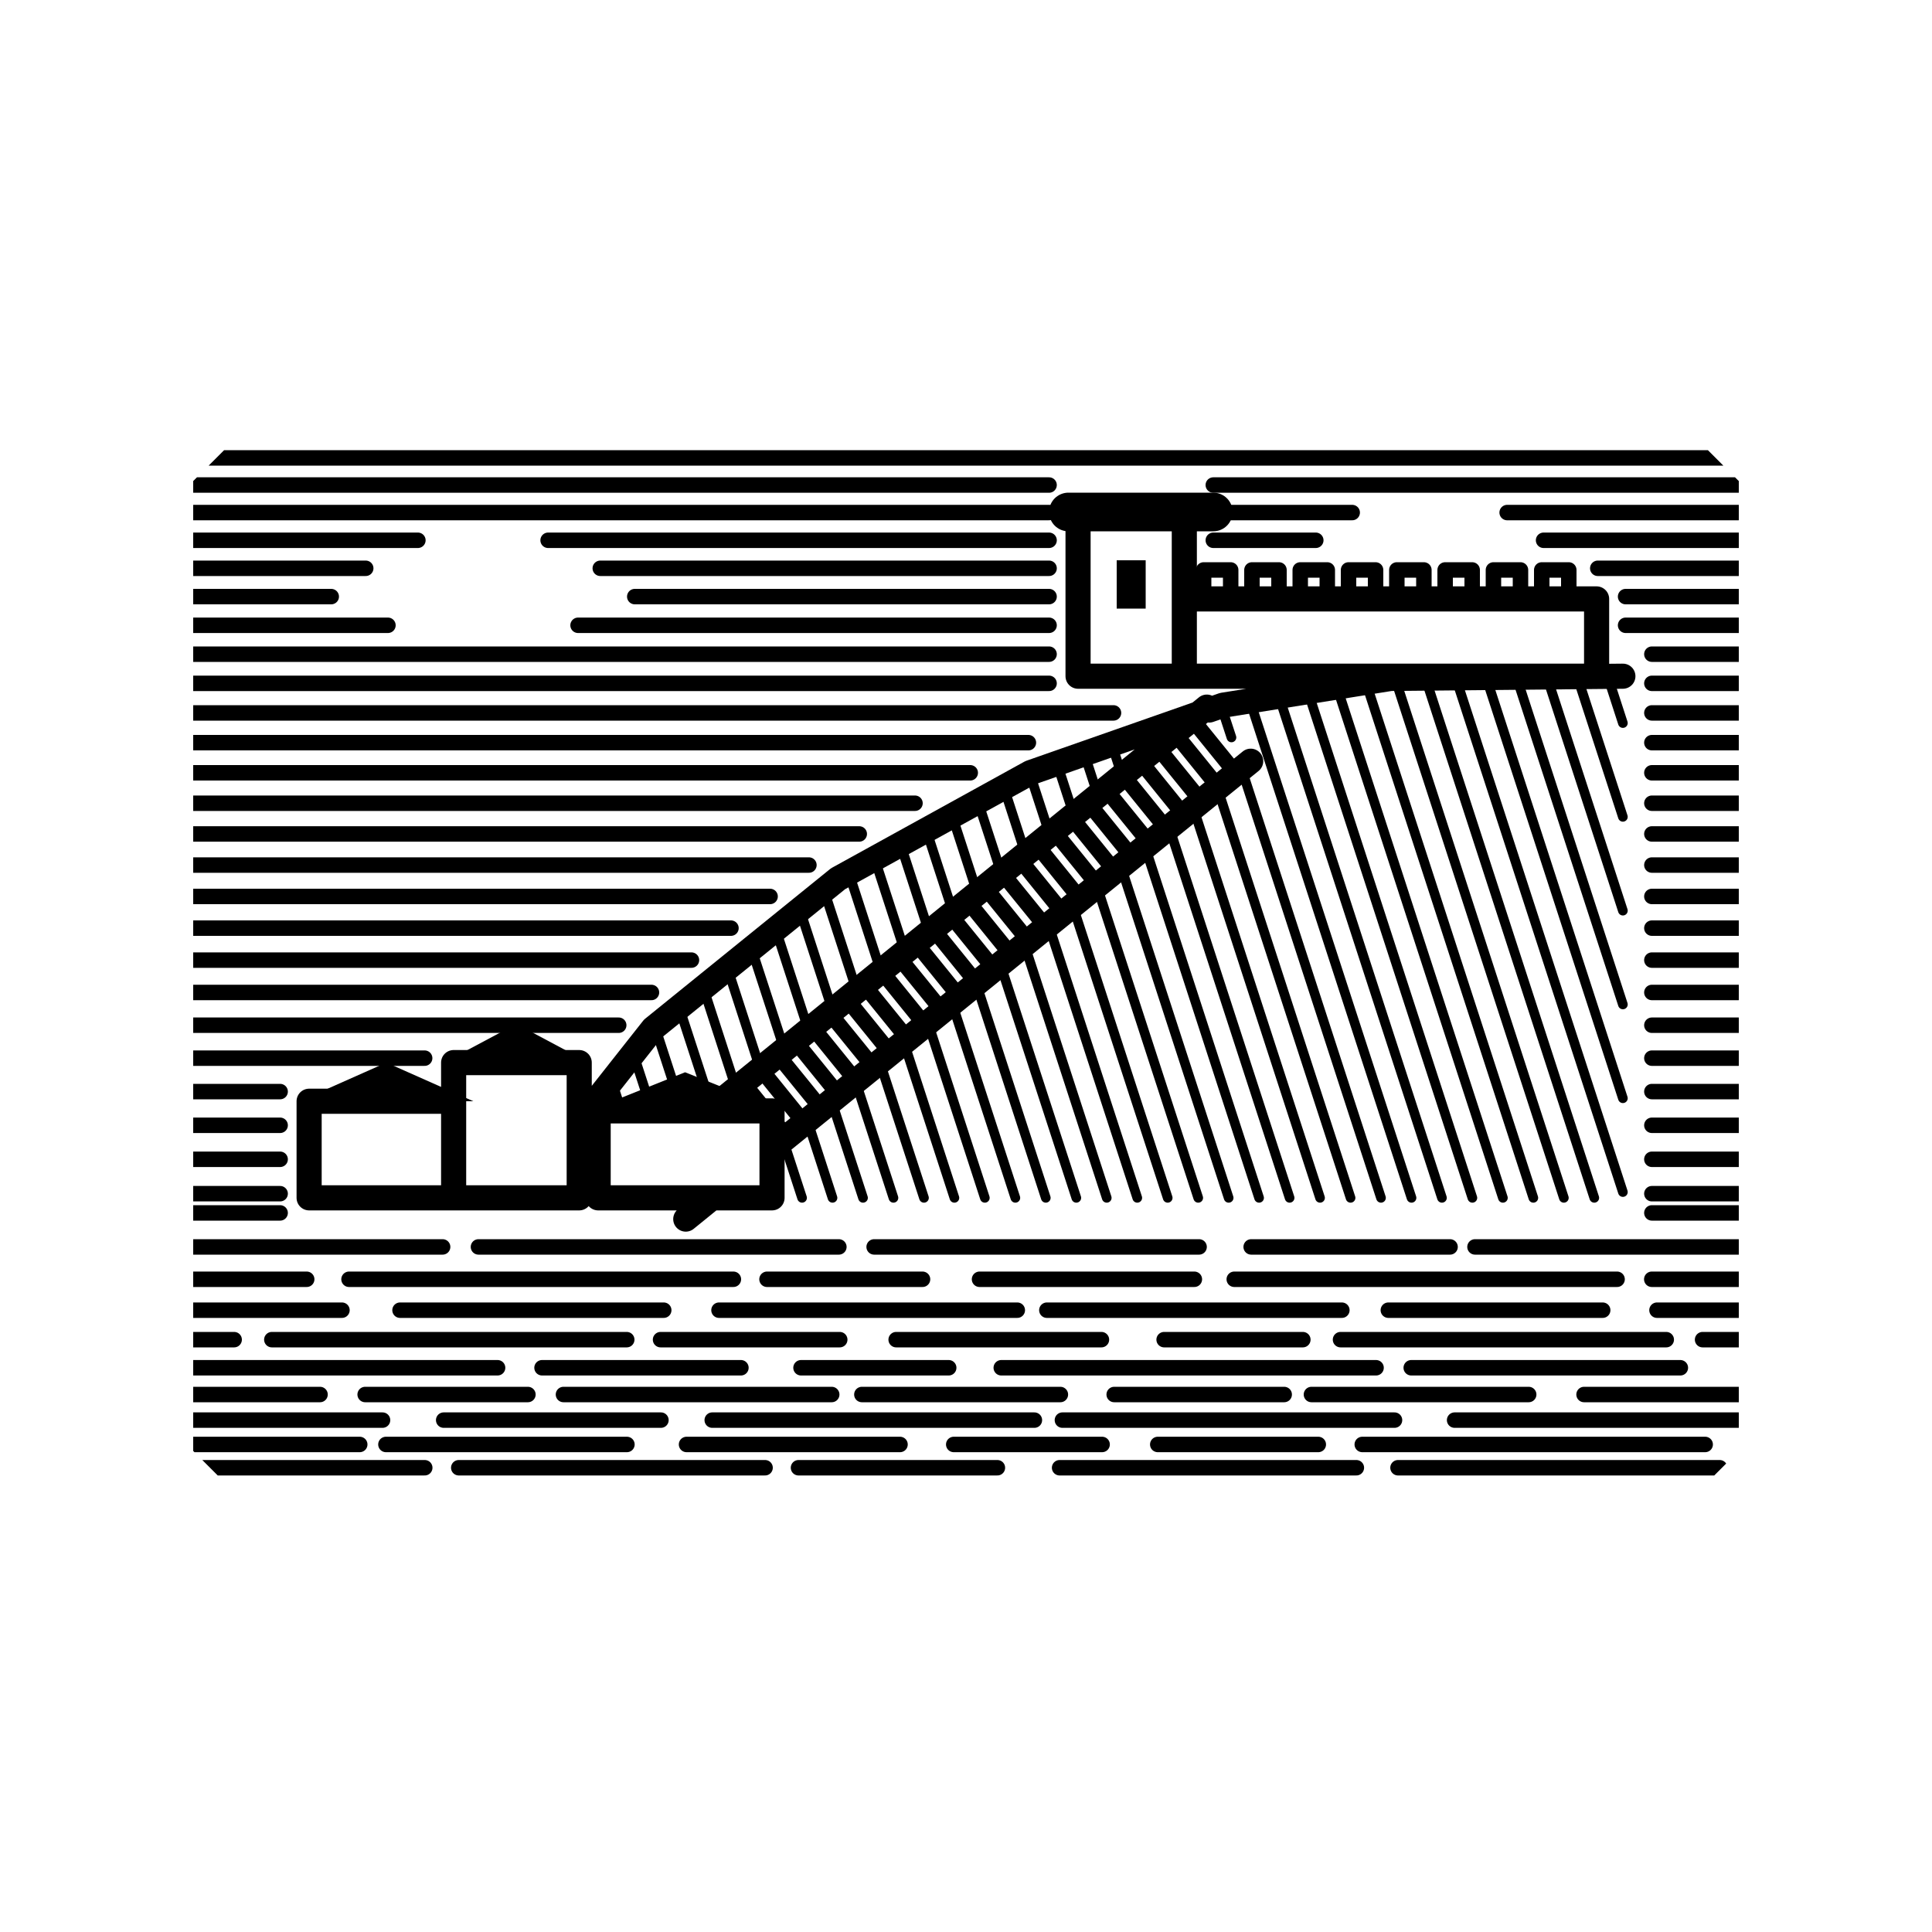
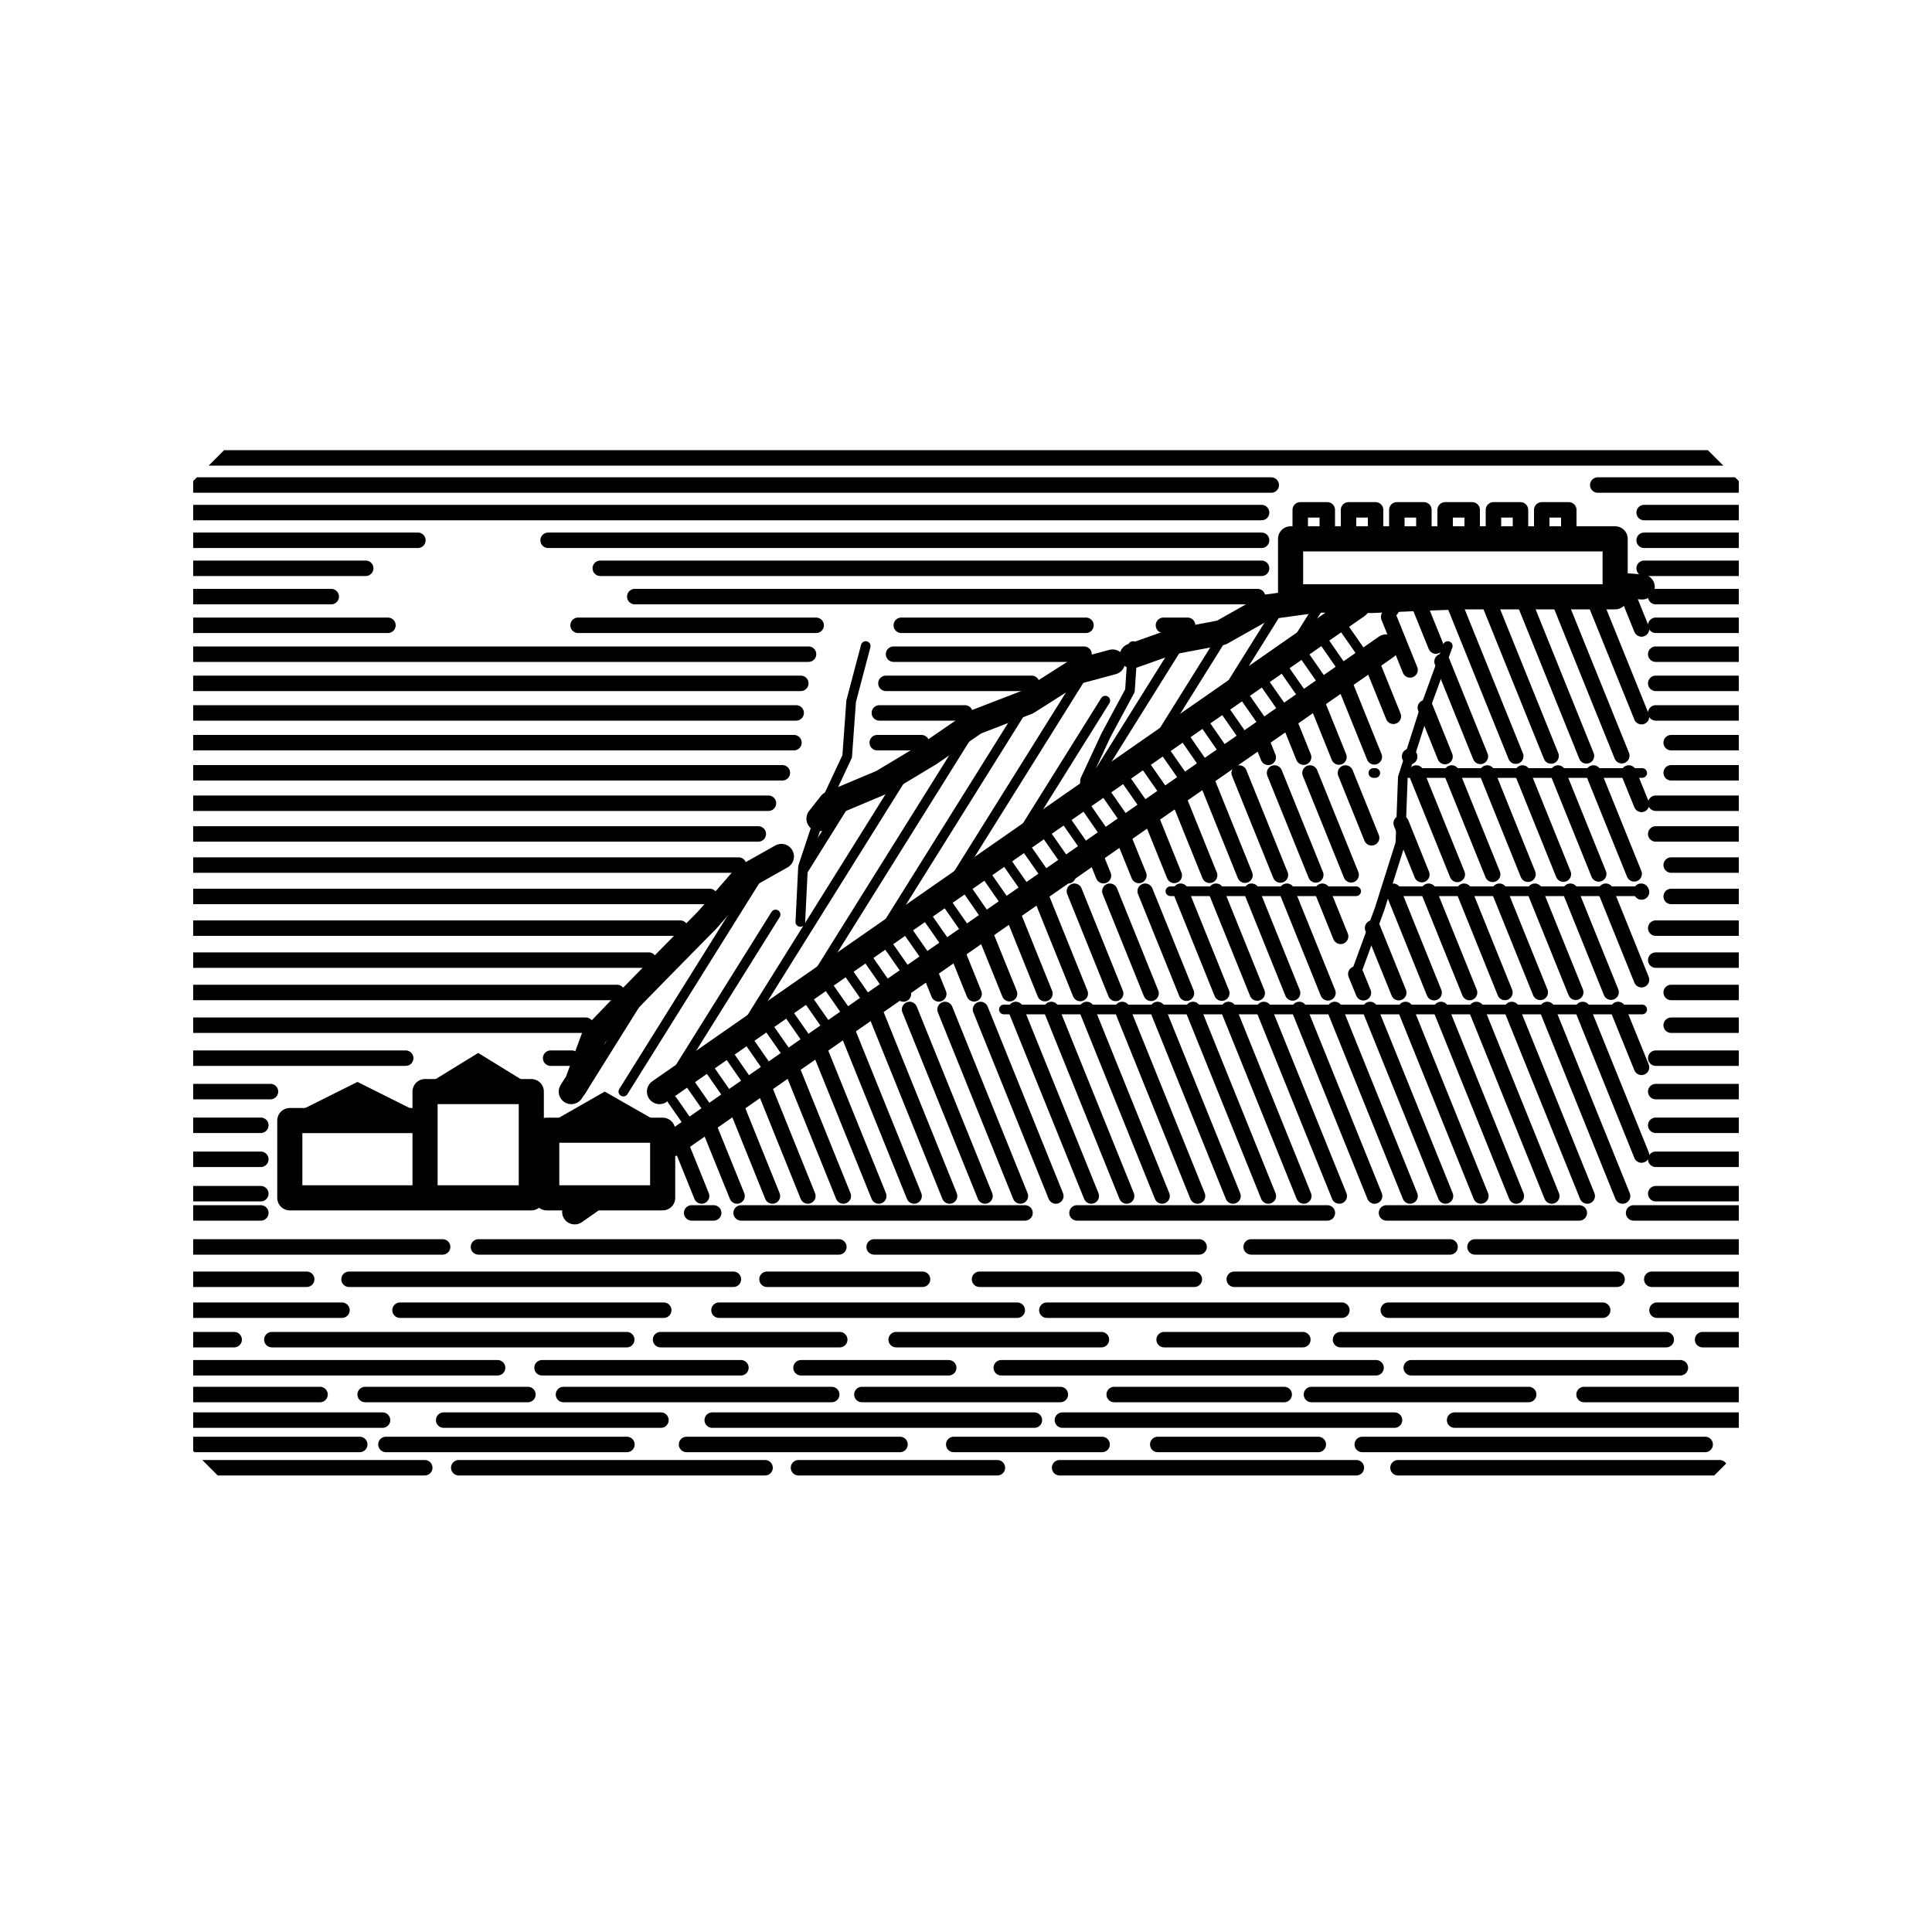
<svg xmlns="http://www.w3.org/2000/svg" viewBox="0 0 200 200">
  <defs>
    <clipPath id="w">
      <path d="M23.8 46L176.2 46L180 49.8L180 150.2L176.2 154L23.8 154L20 150.2L20 49.8Z" />
    </clipPath>
  </defs>
  <g clip-path="url(#w)" fill="none" stroke="#000" stroke-linecap="round" stroke-linejoin="round">
-     <path d="M115.6 58L118.6 58L118.6 63L115.6 63ZM31 114L40 110L49 114ZM45.96 110L53.46 106L60.96 110ZM60.92 115L70.92 111L80.92 115Z" fill="#000" stroke="none" />
-     <path d="M166.43 70.01L168 74.85M163.28 70.04L168 84.56M160.14 70.07L168 94.27M156.99 70.1L168 103.98M153.85 70.13L168 113.69M150.7 70.16L168 123.4M147.56 70.19L165.04 124M144.42 70.22L161.89 124M141.4 70.64L158.73 124M138.4 71.12L155.58 124M135.4 71.6L152.42 124M132.4 72.08L149.27 124M129.4 72.56L146.12 124M126.41 73.07L127.48 76.34M128.52 79.56L142.96 124M123.58 74.06L123.64 74.25M126.03 81.59L139.81 124M120.75 75.06L121.15 76.27M123.53 83.61L136.65 124M117.92 76.05L118.65 78.3M121.03 85.63L133.5 124M115.09 77.04L116.15 80.32M118.54 87.66L130.34 124M112.25 78.03L113.65 82.34M116.04 89.68L127.19 124M109.42 79.02L111.16 84.37M113.54 91.7L124.04 124M106.59 80.03L108.66 86.39M111.04 93.73L120.88 124M103.92 81.51L106.16 88.42M108.55 95.75L117.73 124M101.24 82.98L103.67 90.44M106.05 97.78L114.57 124M98.57 84.46L101.17 92.46M103.55 99.8L111.42 124M95.89 85.93L98.67 94.49M101.06 101.82L108.26 124M93.22 87.4L96.18 96.51M98.56 103.85L105.11 124M90.54 88.88L93.68 98.53M96.06 105.87L101.95 124M87.87 90.35L91.18 100.56M93.57 107.89L98.8 124M85.3 92.15L88.69 102.58M91.07 109.92L95.65 124M82.8 94.17L86.19 104.61M88.57 111.94L92.49 124M80.3 96.19L83.69 106.63M86.08 113.97L89.34 124M77.8 98.21L81.2 108.65M83.58 115.99L86.18 124M75.31 100.23L78.7 110.68M81.08 118.01L83.03 124M72.81 102.25L76.2 112.7M70.31 104.28L73.71 114.72M67.81 106.3L70.64 115M65.56 109.06L67.49 115M63.32 111.89L64.33 115M61.09 114.72L61.92 117.29M59.96 120.96L60.95 124" stroke-width="1" />
-     <path d="M20 47.4L180 47.4M20 50.21L108.6 50.21M125.6 50.21L180 50.21M20 53.06L108.6 53.06M125.6 53.06L139.98 53.06M156.02 53.06L180 53.06M20 55.93L43.26 55.93M56.74 55.93L108.6 55.93M125.6 55.93L136.21 55.93M159.79 55.93L180 55.93M20 58.83L37.86 58.83M62.14 58.83L108.6 58.83M165.4 58.83L180 58.83M20 61.76L34.29 61.76M65.71 61.76L108.6 61.76M168.28 61.76L180 61.76M20 64.73L40.16 64.73M59.84 64.73L108.6 64.73M168.28 64.73L180 64.73M20 67.72L108.6 67.72M171 67.72L180 67.72M20 70.74L108.6 70.74M171 70.74L180 70.74M20 73.8L115.27 73.8M171 73.8L180 73.8M20 76.88L106.46 76.88M171 76.88L180 76.88M20 80L100.44 80M171 80L180 80M20 83.15L94.72 83.15M171 83.15L180 83.15M20 86.33L88.95 86.33M171 86.33L180 86.33M20 89.55L83.74 89.55M171 89.55L180 89.55M20 92.8L79.72 92.8M171 92.8L180 92.8M20 96.08L75.67 96.08M171 96.08L180 96.08M20 99.39L71.58 99.39M171 99.39L180 99.39M20 102.74L67.44 102.74M171 102.74L180 102.74M20 106.13L64.05 106.13M171 106.13L180 106.13M20 109.54L43.96 109.54M171 109.54L180 109.54M20 113L29 113M171 113L180 113M20 116.49L29 116.49M171 116.49L180 116.49M20 120.01L29 120.01M171 120.01L180 120.01M20 123.57L29 123.57M171 123.57L180 123.57M20 125.56L29 125.56M171 125.56L180 125.56M20 129.08L45.82 129.08M49.53 129.08L86.84 129.08M90.49 129.08L124.13 129.08M129.52 129.08L150.11 129.08M152.69 129.08L180 129.08M20 132.43L31.75 132.43M36.13 132.43L75.92 132.43M79.4 132.43L95.5 132.43M101.4 132.43L123.64 132.43M127.77 132.43L167.4 132.43M170.99 132.43L180 132.43M20 135.63L35.4 135.63M41.41 135.63L68.71 135.63M74.43 135.63L105.31 135.63M108.37 135.63L138.91 135.63M143.72 135.63L165.91 135.63M171.53 135.63L180 135.63M20 138.68L24.24 138.68M28.14 138.68L64.88 138.68M68.38 138.68L86.93 138.68M92.77 138.68L114.02 138.68M120.51 138.68L134.87 138.68M138.77 138.68L172.49 138.68M176.25 138.68L180 138.68M20 141.59L51.51 141.59M56.11 141.59L76.7 141.59M82.92 141.59L98.21 141.59M103.65 141.59L142.45 141.59M146.09 141.59L173.95 141.59M20 144.36L33.13 144.36M37.8 144.36L54.65 144.36M58.33 144.36L86.1 144.36M89.22 144.36L109.77 144.36M115.34 144.36L132.94 144.36M135.76 144.36L158.25 144.36M163.98 144.36L180 144.36M20 147.01L39.6 147.01M45.93 147.01L68.42 147.01M73.73 147.01L107.08 147.01M109.98 147.01L144.36 147.01M150.58 147.01L180 147.01M20 149.53L37.24 149.53M39.95 149.53L64.9 149.53M71.07 149.53L93.17 149.53M98.73 149.53L114.09 149.53M119.85 149.53L136.47 149.53M141.02 149.53L176.52 149.53M20 151.94L43.97 151.94M47.49 151.94L79.2 151.94M82.66 151.94L103.25 151.94M109.69 151.94L140.41 151.94M144.72 151.94L178.02 151.94M72.54 124.94L71.78 124M73.37 115L73.37 115M76.33 115L75.15 113.55M81.47 117.7L79.92 115.78M79.29 115L76.94 112.1M83.26 116.25L78.73 110.65M85.05 114.8L80.51 109.21M86.83 113.35L82.3 107.76M88.62 111.9L84.09 106.31M90.41 110.45L85.87 104.86M92.2 109.01L87.66 103.41M93.98 107.56L89.45 101.97M95.77 106.11L91.24 100.52M97.56 104.66L93.02 99.07M99.34 103.21L94.81 97.62M101.13 101.77L96.6 96.17M102.92 100.32L98.38 94.72M104.7 98.87L100.17 93.28M106.49 97.42L101.96 91.83M108.28 95.97L103.74 90.38M110.06 94.52L105.53 88.93M111.85 93.08L107.32 87.48M113.64 91.63L109.1 86.03M115.42 90.18L110.89 84.59M117.21 88.73L112.68 83.14M119 87.28L114.46 81.69M120.78 85.83L116.25 80.24M122.57 84.39L118.04 78.79M124.36 82.94L119.82 77.34M126.14 81.49L121.61 75.9M127.93 80.04L123.4 74.45M124.6 59L127.4 59L127.4 62L124.6 62ZM129.6 59L132.4 59L132.4 62L129.6 62ZM134.6 59L137.4 59L137.4 62L134.6 62ZM139.6 59L142.4 59L142.4 62L139.6 62ZM144.6 59L147.4 59L147.4 62L144.6 62ZM149.6 59L152.4 59L152.4 62L149.6 62ZM154.6 59L157.4 59L157.4 62L154.6 62ZM159.6 59L162.4 59L162.4 62L159.6 62Z" stroke-width="1.6" />
-     <path d="M59.96 116.15L67.6 106.47L86.75 90.97L106.68 79.98L124.09 73.88M125.18 73.5L126.61 73L143.96 70.23L168 70M70.99 126.2L73.7 124M79.92 118.96L129.47 78.8M73.37 115L124.93 73.2M122.6 62L124.6 62L127.4 62L129.6 62L132.4 62L134.6 62L137.4 62L139.6 62L142.4 62L144.6 62L147.4 62L149.6 62L152.4 62L154.6 62L157.4 62L159.6 62L162.4 62L165.28 62L165.28 70L122.6 70L113.6 70M111.6 53L122.6 53L122.6 70L111.6 70ZM32 114L46.96 114M48 124L46.96 124L32 124L32 114M46.96 110L59.96 110L59.96 124L46.96 124ZM61.92 115L79.92 115L79.92 124L61.92 124Z" stroke-width="2.6" />
-     <path d="M110.6 53L125.6 53" stroke-width="4" />
+     <path d="M29 116L37 112L45 116ZM43 113L49.5 109L56 113ZM55.6 117L62.6 113L69.6 117Z" fill="#000" stroke="none" />
+     <path d="M60.11 113L67.73 100.81M64.53 113L79.12 89.65M69.27 112.31L80.29 94.67M83.11 90.15L87.97 82.37M76.68 107.15L94.08 79.31M83.9 102.12L101.01 74.74M90.99 97.18L106.28 72.71M98.09 92.24L112.45 69.26M105.19 87.3L114.42 72.53M117.2 68.07L117.34 67.85M112.28 82.36L122.34 66.26M119.38 77.42L127.05 65.14M126.48 72.48L132.63 62.63M133.57 67.54L136.96 62.12M140.56 62.77L140.95 62.16M144.26 63.27L145.04 62.03M142.17 80.02L142.37 80.02M145.37 80.02L170 80.02M121.16 92.26L140.39 92.26M143.39 92.26L170 92.26M103.92 104.5L170 104.5M89.62 66.88L88.11 72.59L87.7 78.3L85.02 84.02L83.13 89.73L82.85 95.44M117.28 66.88L116.97 71.5L114.48 76.13L112.33 80.75L112.24 82.39M149.87 66.88L147.39 73.68L145.22 80.48L144.97 87.28L142.82 94.08L140.33 100.88M71.42 116.51L69.6 113.9M73.47 115.09L71.09 111.67M75.52 113.66L73.14 110.24M77.57 112.23L75.2 108.81M79.62 110.8L77.25 107.39M81.68 109.37L79.3 105.96M83.73 107.94L81.35 104.53M85.78 106.51L83.4 103.1M87.83 105.09L85.45 101.67M89.88 103.66L87.51 100.24M91.93 102.23L89.56 98.82M93.99 100.8L91.61 97.39M96.04 99.37L93.66 95.96M98.09 97.94L95.71 94.53M100.14 96.52L97.76 93.1M102.19 95.09L99.82 91.67M104.24 93.66L101.87 90.25M106.3 92.23L103.92 88.82M108.35 90.8L105.97 87.39M110.4 89.37L108.02 85.96M112.45 87.95L110.07 84.53M114.5 86.52L112.13 83.1M116.56 85.09L114.18 81.67M118.61 83.66L116.23 80.25M120.66 82.23L118.28 78.82M122.71 80.8L120.33 77.39M124.76 79.38L122.39 75.96M126.81 77.95L124.44 74.53M128.87 76.52L126.49 73.1M130.92 75.09L128.54 71.68M132.97 73.66L130.59 70.25M135.02 72.23L132.64 68.82M137.07 70.8L134.7 67.39M139.12 69.38L136.75 65.96M141.18 67.95L138.8 64.53" stroke-width="1" />
+     <path d="M20 47.4L180 47.4M20 50.21L131.6 50.21M165.4 50.21L180 50.21M20 53.06L130.6 53.06M170.2 53.06L180 53.06M20 55.93L43.26 55.93M56.74 55.93L130.6 55.93M170.2 55.93L180 55.93M20 58.83L37.86 58.83M62.14 58.83L130.6 58.83M170.2 58.83L180 58.83M20 61.76L34.29 61.76M65.71 61.76L130.18 61.76M171.4 61.76L180 61.76M20 64.73L40.16 64.73M59.84 64.73L84.49 64.73M93.3 64.73L112.42 64.73M120.44 64.73L122.94 64.73M171.4 64.73L180 64.73M20 67.72L83.7 67.72M92.5 67.72L112.22 67.72M171.4 67.72L180 67.72M20 70.74L82.9 70.74M91.71 70.74L106.8 70.74M171.4 70.74L180 70.74M20 73.8L82.42 73.8M91.03 73.8L99.89 73.8M171.4 73.8L180 73.8M20 76.88L82.19 76.88M90.81 76.88L95.39 76.88M173 76.88L180 76.88M20 80L80.99 80M173 80L180 80M20 83.15L79.55 83.15M171.4 83.15L180 83.15M20 86.33L78.5 86.33M171.4 86.33L180 86.33M20 89.55L76.46 89.55M173 89.55L180 89.55M20 92.8L73.48 92.8M173 92.8L180 92.8M20 96.08L70.42 96.08M171.4 96.08L180 96.08M20 99.39L67.16 99.39M171.4 99.39L180 99.39M20 102.74L63.88 102.74M173 102.74L180 102.74M20 106.13L60.64 106.13M173 106.13L180 106.13M20 109.54L42 109.54M57 109.54L59.19 109.54M171.4 109.54L180 109.54M20 113L28 113M171.4 113L180 113M20 116.49L27 116.49M171.4 116.49L180 116.49M20 120.01L27 120.01M171.4 120.01L180 120.01M20 123.57L27 123.57M171.4 123.57L180 123.57M20 125.56L27 125.56M71.6 125.56L73.88 125.56M76.72 125.56L106.11 125.56M111.49 125.56L137.41 125.56M143.53 125.56L163.49 125.56M169.11 125.56L180 125.56M20 129.08L45.82 129.08M49.53 129.08L86.84 129.08M90.49 129.08L124.13 129.08M129.52 129.08L150.11 129.08M152.69 129.08L180 129.08M20 132.43L31.75 132.43M36.13 132.43L75.92 132.43M79.4 132.43L95.5 132.43M101.4 132.43L123.64 132.43M127.77 132.43L167.4 132.43M170.99 132.43L180 132.43M20 135.63L35.4 135.63M41.41 135.63L68.71 135.63M74.43 135.63L105.31 135.63M108.37 135.63L138.91 135.63M143.72 135.63L165.91 135.63M171.53 135.63L180 135.63M20 138.68L24.24 138.68M28.14 138.68L64.88 138.68M68.38 138.68L86.93 138.68M92.77 138.68L114.02 138.68M120.51 138.68L134.87 138.68M138.77 138.68L172.49 138.68M176.25 138.68L180 138.68M20 141.59L51.51 141.59M56.11 141.59L76.7 141.59M82.92 141.59L98.21 141.59M103.65 141.59L142.45 141.59M146.09 141.59L173.95 141.59M20 144.36L33.13 144.36M37.8 144.36L54.65 144.36M58.33 144.36L86.1 144.36M89.22 144.36L109.77 144.36M115.34 144.36L132.94 144.36M135.76 144.36L158.25 144.36M163.98 144.36L180 144.36M20 147.01L39.6 147.01M45.93 147.01L68.42 147.01M73.73 147.01L107.08 147.01M109.98 147.01L144.36 147.01M150.58 147.01L180 147.01M20 149.53L37.24 149.53M39.95 149.53L64.9 149.53M71.07 149.53L93.17 149.53M98.73 149.53L114.09 149.53M119.85 149.53L136.47 149.53M141.02 149.53L176.52 149.53M20 151.94L43.97 151.94M47.49 151.94L79.2 151.94M82.66 151.94L103.25 151.94M109.69 151.94L140.41 151.94M144.72 151.94L178.02 151.94M168.19 60.81L169.93 65.11M164.91 61.78L169.93 74.19M161.24 61.78L167.89 78.23M168.61 80.02L169.93 83.27M157.58 61.78L164.23 78.25M164.95 80.02L169.17 90.46M169.89 92.26L169.93 92.34M153.92 61.8L160.57 78.26M161.28 80.02L165.5 90.47M166.23 92.26L169.93 101.42M150.33 62L156.91 78.28M157.61 80.02L161.84 90.49M162.56 92.26L166.78 102.71M167.5 104.5L169.93 110.49M146.72 62.14L148.64 66.88M149.28 68.48L153.25 78.3M153.95 80.02L158.18 90.5M158.89 92.26L163.12 102.72M163.84 104.5L169.93 119.57M143.75 63.86L145.97 69.35M147.55 73.26L149.59 78.32M150.28 80.02L154.52 90.51M155.22 92.26L159.45 102.73M160.17 104.5L167.97 123.81M141.81 68.14L144.24 74.15M145.92 78.3L145.93 78.33M146.61 80.02L150.86 90.52M151.56 92.26L155.79 102.74M156.5 104.5L164.31 123.81M138.95 70.13L142.27 78.35M145.05 85.22L147.19 90.54M147.89 92.26L152.13 102.75M152.84 104.5L160.64 123.81M136.09 72.12L138.61 78.37M139.28 80.02L141.99 86.73M144.22 92.26L148.46 102.76M149.17 104.5L156.97 123.81M133.23 74.12L134.95 78.38M135.61 80.02L139.87 90.56M142.09 96.06L144.8 102.76M145.5 104.5L153.3 123.81M130.36 76.11L131.29 78.4M131.94 80.02L136.21 90.57M136.89 92.26L138.78 96.93M140.35 100.83L141.14 102.77M141.83 104.5L149.64 123.81M127.5 78.1L127.63 78.42M128.28 80.02L132.55 90.58M133.22 92.26L137.47 102.78M138.17 104.5L145.97 123.81M124.64 80.09L128.88 90.6M129.56 92.26L133.81 102.79M134.5 104.5L142.3 123.81M121.78 82.09L125.22 90.61M125.89 92.26L130.15 102.8M130.83 104.5L138.64 123.81M118.92 84.08L121.56 90.62M122.22 92.26L126.48 102.81M127.17 104.5L134.97 123.81M116.05 86.07L117.9 90.63M118.55 92.26L122.82 102.82M123.5 104.5L131.3 123.81M113.19 88.06L114.23 90.65M114.89 92.26L119.16 102.83M119.83 104.5L127.64 123.81M110.33 90.06L110.57 90.66M111.22 92.26L115.49 102.84M116.17 104.5L123.97 123.81M107.47 92.05L111.83 102.85M112.5 104.5L120.3 123.81M104.61 94.04L108.17 102.86M108.83 104.5L116.63 123.81M101.74 96.03L104.51 102.87M105.16 104.5L112.97 123.81M98.88 98.03L100.84 102.88M101.5 104.5L109.3 123.81M96.02 100.02L97.18 102.89M97.83 104.5L105.63 123.81M93.16 102.01L93.52 102.9M94.16 104.5L101.97 123.81M90.3 104L98.3 123.81M87.43 106L94.63 123.81M84.57 107.99L90.97 123.81M81.71 109.98L87.3 123.81M78.85 111.97L83.63 123.81M75.99 113.97L79.96 123.81M73.12 115.96L76.3 123.81M70.26 117.95L72.63 123.81M134.6 52.78L137.4 52.78L137.4 55.78L134.6 55.78ZM139.6 52.78L142.4 52.78L142.4 55.78L139.6 55.78ZM144.6 52.78L147.4 52.78L147.4 55.78L144.6 55.78ZM149.6 52.78L152.4 52.78L152.4 55.78L149.6 55.78ZM154.6 52.78L157.4 52.78L157.4 55.78L154.6 55.78ZM159.6 52.78L162.4 52.78L162.4 55.78L159.6 55.78Z" stroke-width="1.6" />
+     <path d="M59.14 113L59.77 112.01L61.53 107.22L65 103.6L69.1 99.41L73.21 95.24L77.07 90.81L80.89 88.66M84.78 84.75L86 83.2L91.31 80.97L96.22 78.02L100.97 74.76L106.36 72.68L111.2 69.6L115.17 68.53M117.21 67.9L121.24 66.47L126.43 65.49L131.13 62.84L136.4 62.12L142.02 62.16L147.63 61.91L151.43 61.78M167.2 60.57L170 60.76M59.49 125.45L61.57 124M69.6 118.41L143.49 66.97M68.27 113L140.51 62.71M133.6 55.78L134.6 55.78L137.4 55.78L139.6 55.78L142.4 55.78L144.6 55.78L147.4 55.78L149.6 55.78L152.4 55.78L154.6 55.78L157.4 55.78L159.6 55.78L162.4 55.78L167.2 55.78L167.2 61.78L133.6 61.78L133.6 55.78M30 116L43 116M44 124L43 124L30 124L30 116M44 113L55 113L55 124L44 124ZM56.6 117L68.6 117L68.6 124L56.6 124Z" stroke-width="2.6" />
  </g>
</svg>
